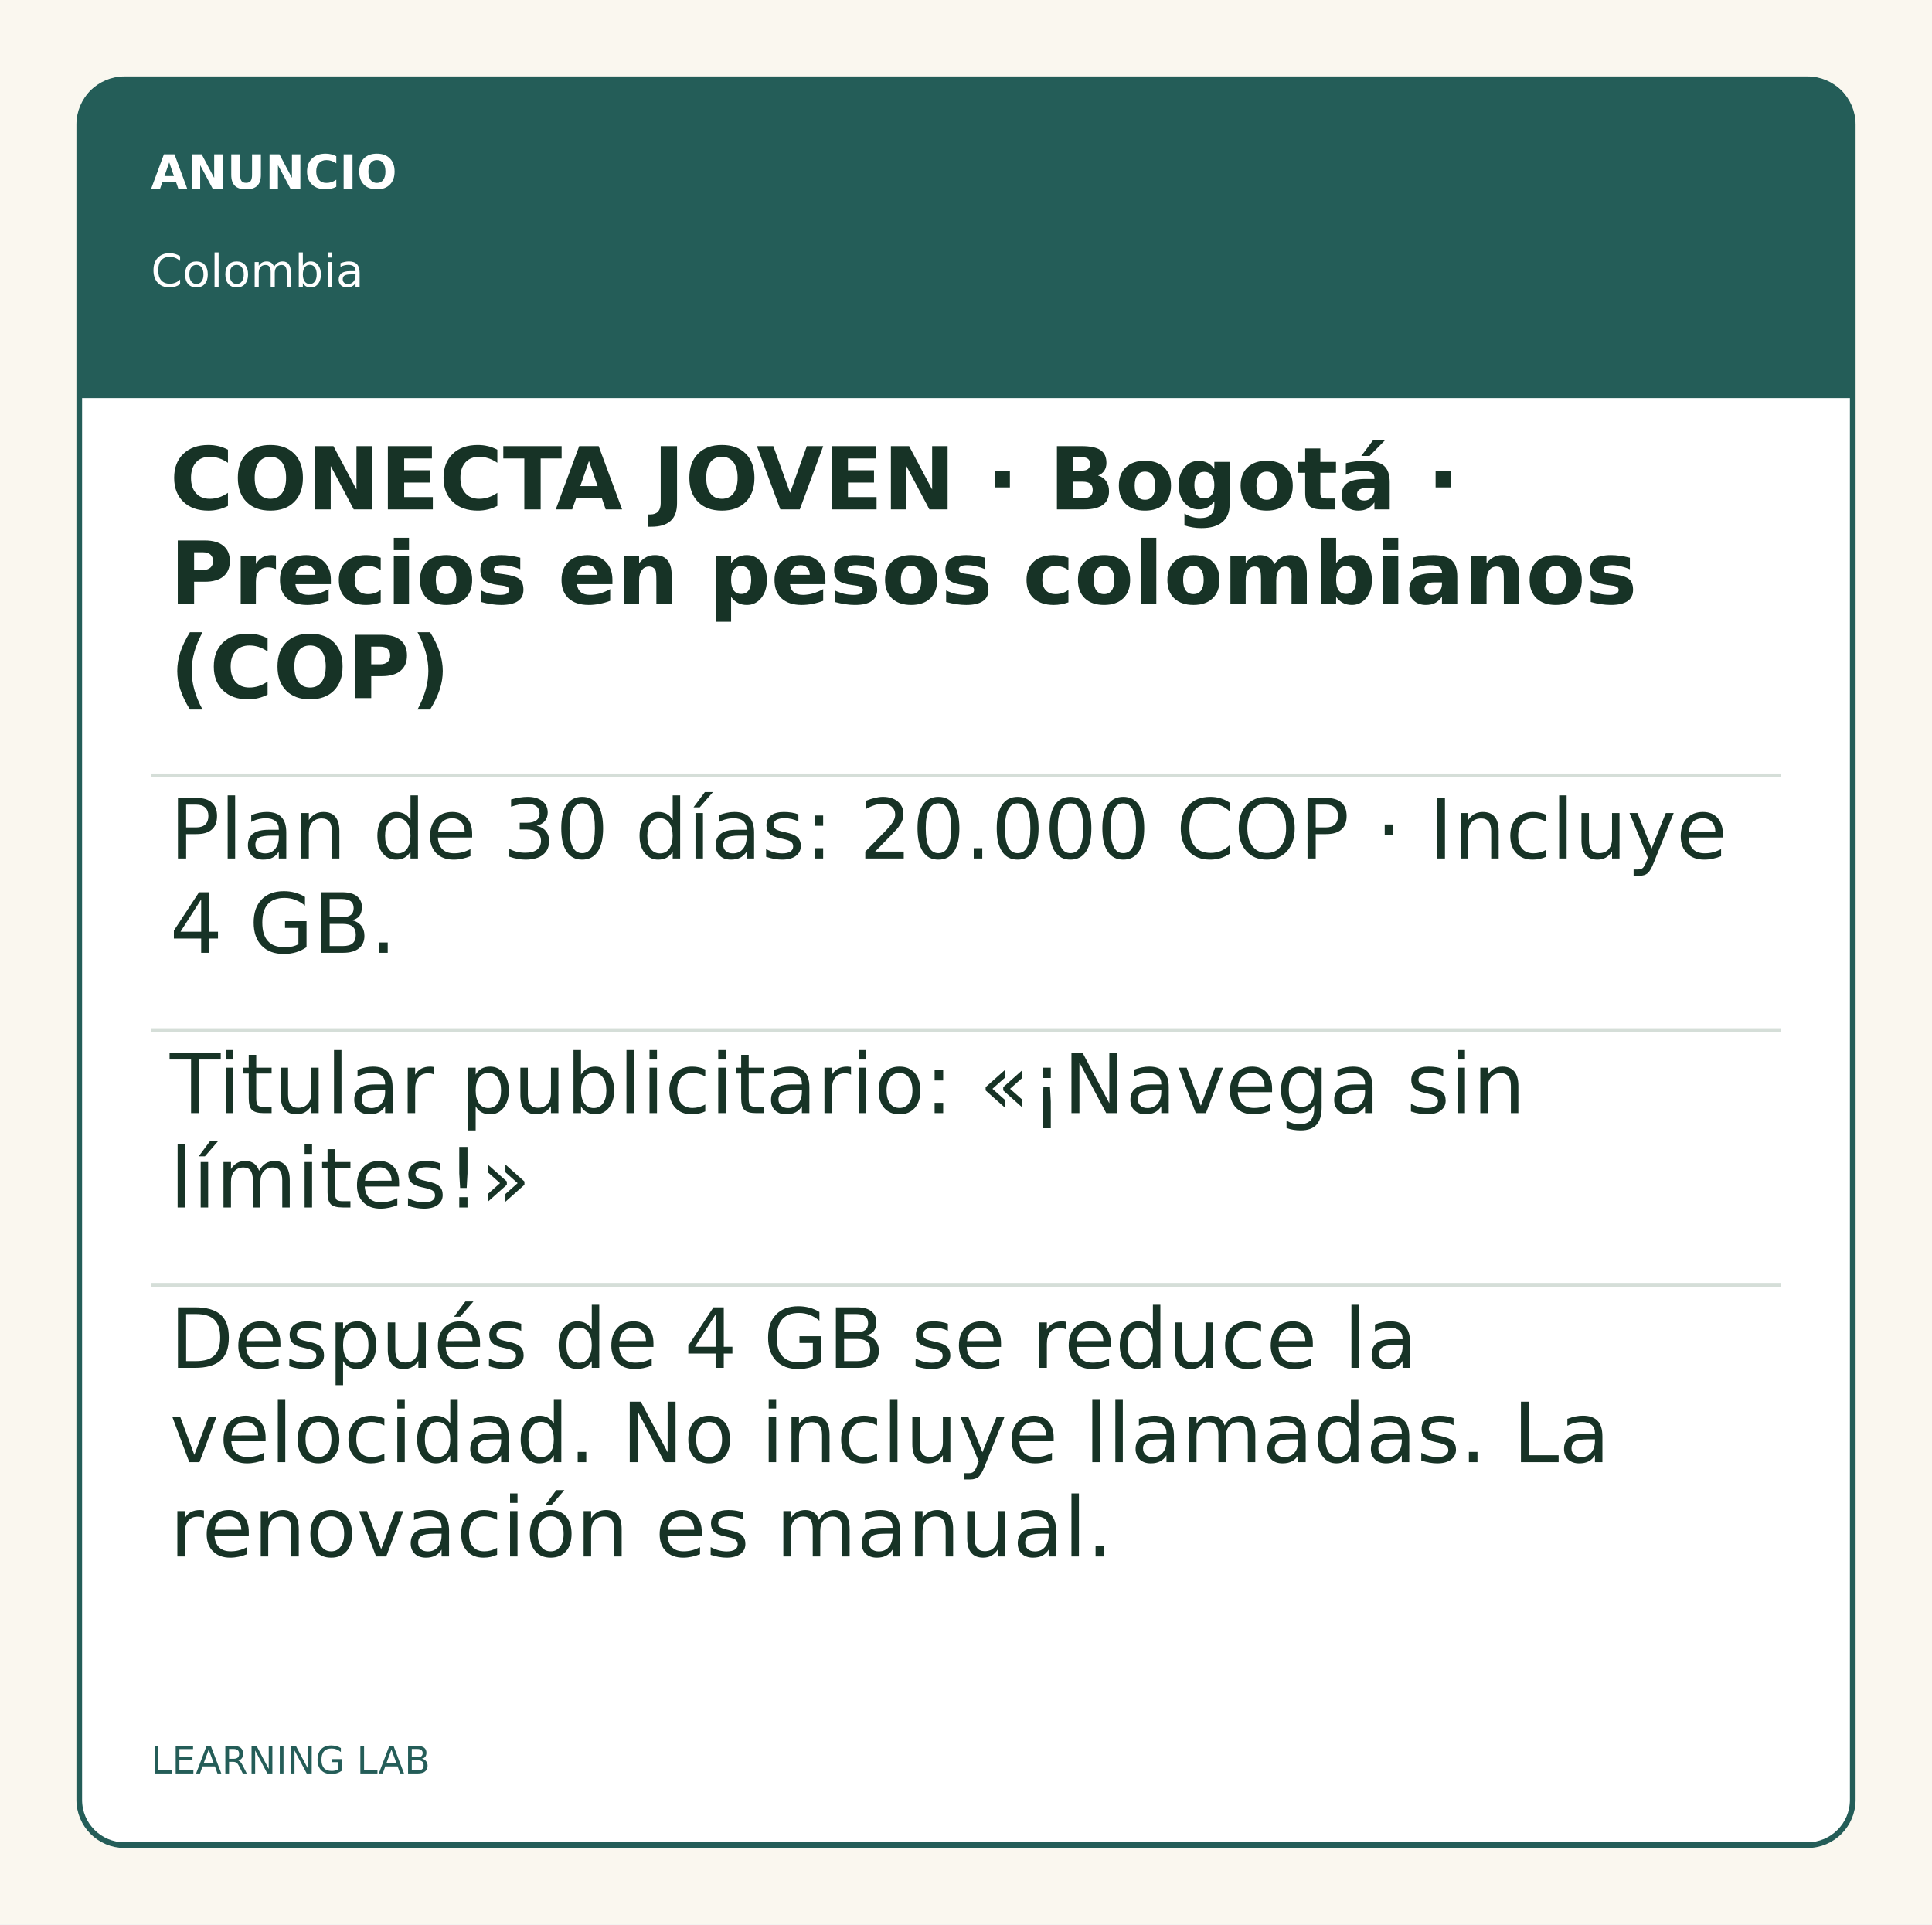
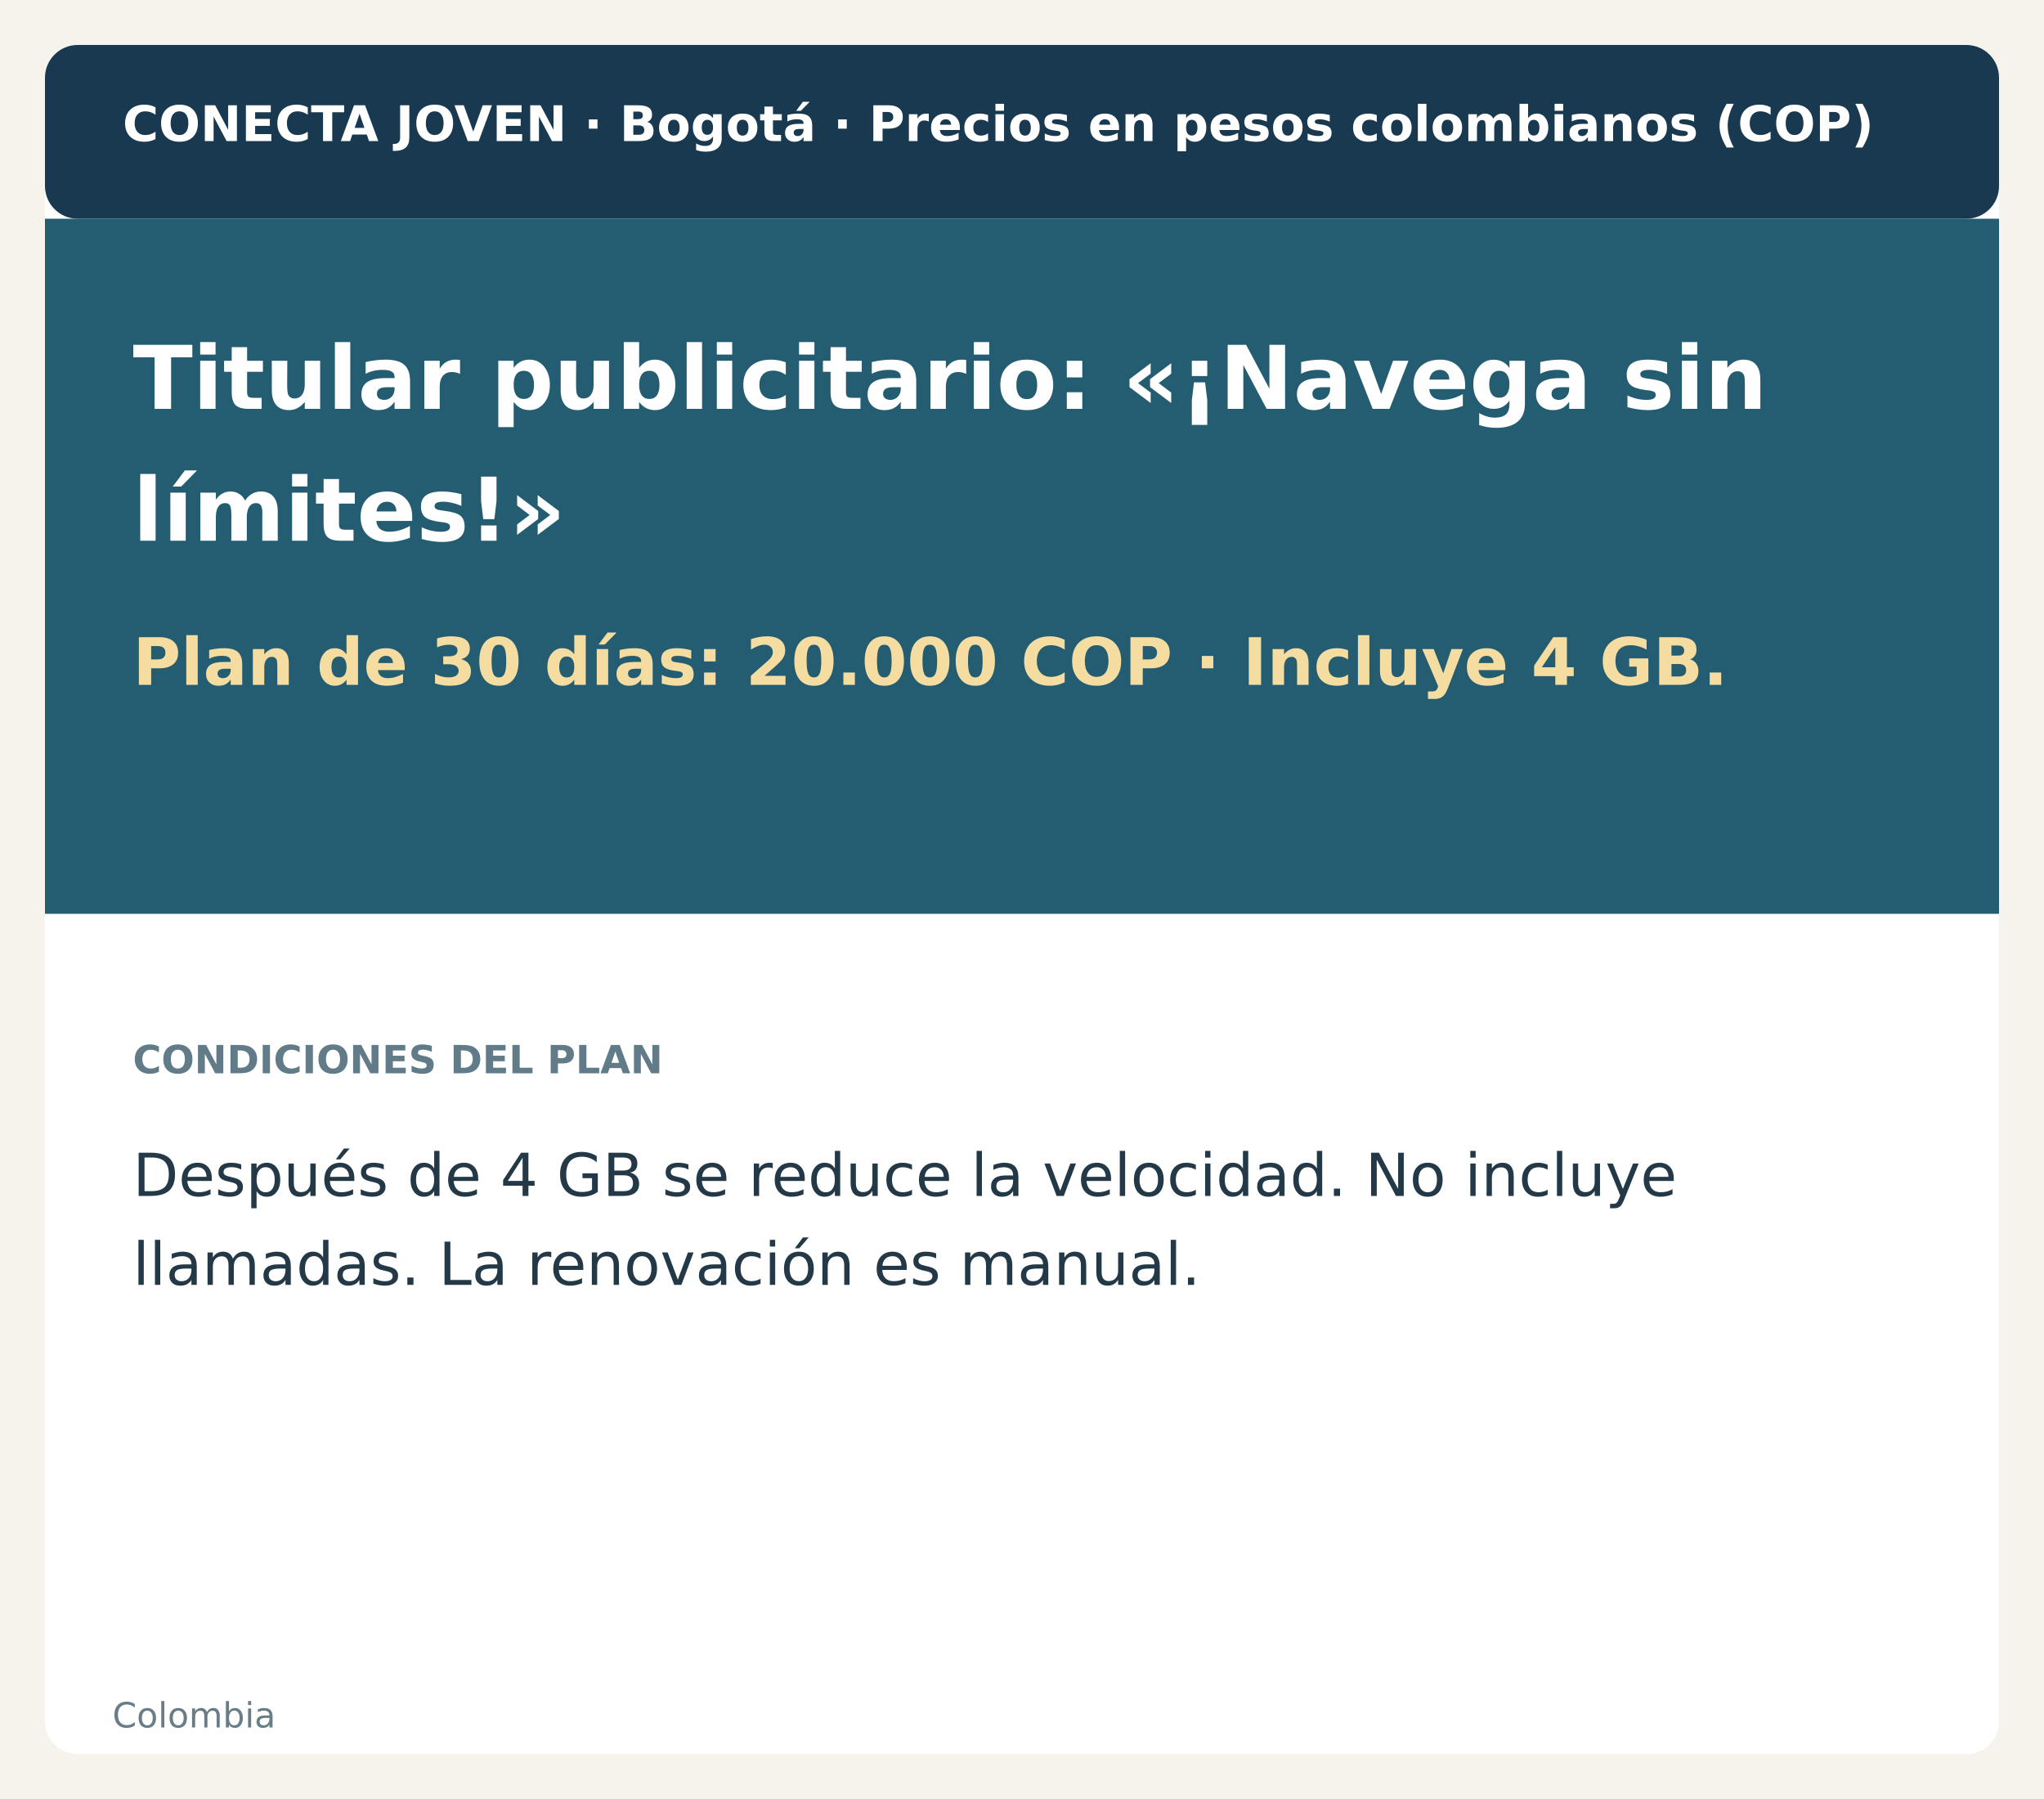
- <svg xmlns="http://www.w3.org/2000/svg" width="1024" height="1020" viewBox="0 0 1024 1020">
-   <rect width="1024" height="1020" fill="#faf7ef" />
-   <rect x="42" y="42" width="940" height="936" rx="24" fill="white" stroke="#245d58" stroke-width="3" />
-   <path d="M42 66q0-24 24-24h892q24 0 24 24v145H42Z" fill="#245d58" />
-   <text x="80" y="100" font-family="DejaVu Sans, sans-serif" font-size="25" font-weight="bold" fill="white">ANUNCIO</text>
-   <text x="80" y="152" font-family="DejaVu Sans, sans-serif" font-size="24" font-weight="normal" fill="white">Colombia</text>
-   <text x="90" y="270" font-family="DejaVu Sans, sans-serif" font-size="46" font-weight="bold" fill="#173326">CONECTA JOVEN · Bogotá ·</text>
-   <text x="90" y="320" font-family="DejaVu Sans, sans-serif" font-size="46" font-weight="bold" fill="#173326">Precios en pesos colombianos</text>
-   <text x="90" y="370" font-family="DejaVu Sans, sans-serif" font-size="46" font-weight="bold" fill="#173326">(COP)</text>
-   <path d="M80 411h864" stroke="#d5ded8" stroke-width="2" />
-   <text x="90" y="455" font-family="DejaVu Sans, sans-serif" font-size="44" font-weight="normal" fill="#173326">Plan de 30 días: 20.000 COP · Incluye</text>
-   <text x="90" y="505" font-family="DejaVu Sans, sans-serif" font-size="44" font-weight="normal" fill="#173326">4 GB.</text>
-   <path d="M80 546h864" stroke="#d5ded8" stroke-width="2" />
-   <text x="90" y="590" font-family="DejaVu Sans, sans-serif" font-size="44" font-weight="normal" fill="#173326">Titular publicitario: «¡Navega sin</text>
-   <text x="90" y="640" font-family="DejaVu Sans, sans-serif" font-size="44" font-weight="normal" fill="#173326">límites!»</text>
-   <path d="M80 681h864" stroke="#d5ded8" stroke-width="2" />
-   <text x="90" y="725" font-family="DejaVu Sans, sans-serif" font-size="44" font-weight="normal" fill="#173326">Después de 4 GB se reduce la</text>
-   <text x="90" y="775" font-family="DejaVu Sans, sans-serif" font-size="44" font-weight="normal" fill="#173326">velocidad. No incluye llamadas. La</text>
-   <text x="90" y="825" font-family="DejaVu Sans, sans-serif" font-size="44" font-weight="normal" fill="#173326">renovación es manual.</text>
-   <text x="80" y="940" font-family="DejaVu Sans, sans-serif" font-size="20" font-weight="normal" fill="#245d58">LEARNING LAB</text>
+ <svg xmlns="http://www.w3.org/2000/svg" width="1000" height="880" viewBox="0 0 1000 880">
+   <rect x="0" y="0" width="1000" height="880" rx="0" fill="#f6f3ec" stroke="none" />
+   <rect x="22" y="22" width="956" height="836" rx="16" fill="#fff" stroke="none" />
+   <rect x="22" y="22" width="956" height="85" rx="16" fill="#183950" stroke="none" />
+   <text x="60" y="69" data-right="937" font-family="DejaVu Sans" font-size="24" font-weight="bold" fill="#fff">CONECTA JOVEN · Bogotá · Precios en pesos colombianos (COP)</text>
+   <rect x="22" y="107" width="956" height="340" rx="0" fill="#245d72" stroke="none" />
+   <text x="65" y="200" data-right="932" font-family="DejaVu Sans" font-size="43" font-weight="bold" fill="#fff">Titular publicitario: «¡Navega sin</text>
+   <text x="65" y="264.5" data-right="932" font-family="DejaVu Sans" font-size="43" font-weight="bold" fill="#fff">límites!»</text>
+   <text x="65" y="335" data-right="932" font-family="DejaVu Sans" font-size="32" font-weight="bold" fill="#f5dca1">Plan de 30 días: 20.000 COP · Incluye 4 GB.</text>
+   <text x="65" y="525" data-right="962" font-family="DejaVu Sans" font-size="19" font-weight="bold" fill="#617b89">CONDICIONES DEL PLAN</text>
+   <text x="65" y="585" data-right="932" font-family="DejaVu Sans" font-size="29" font-weight="normal" fill="#243947">Después de 4 GB se reduce la velocidad. No incluye</text>
+   <text x="65" y="628.5" data-right="932" font-family="DejaVu Sans" font-size="29" font-weight="normal" fill="#243947">llamadas. La renovación es manual.</text>
+   <text x="55" y="845" data-right="962" font-family="DejaVu Sans" font-size="17" font-weight="normal" fill="#687d85">Colombia</text>
</svg>
